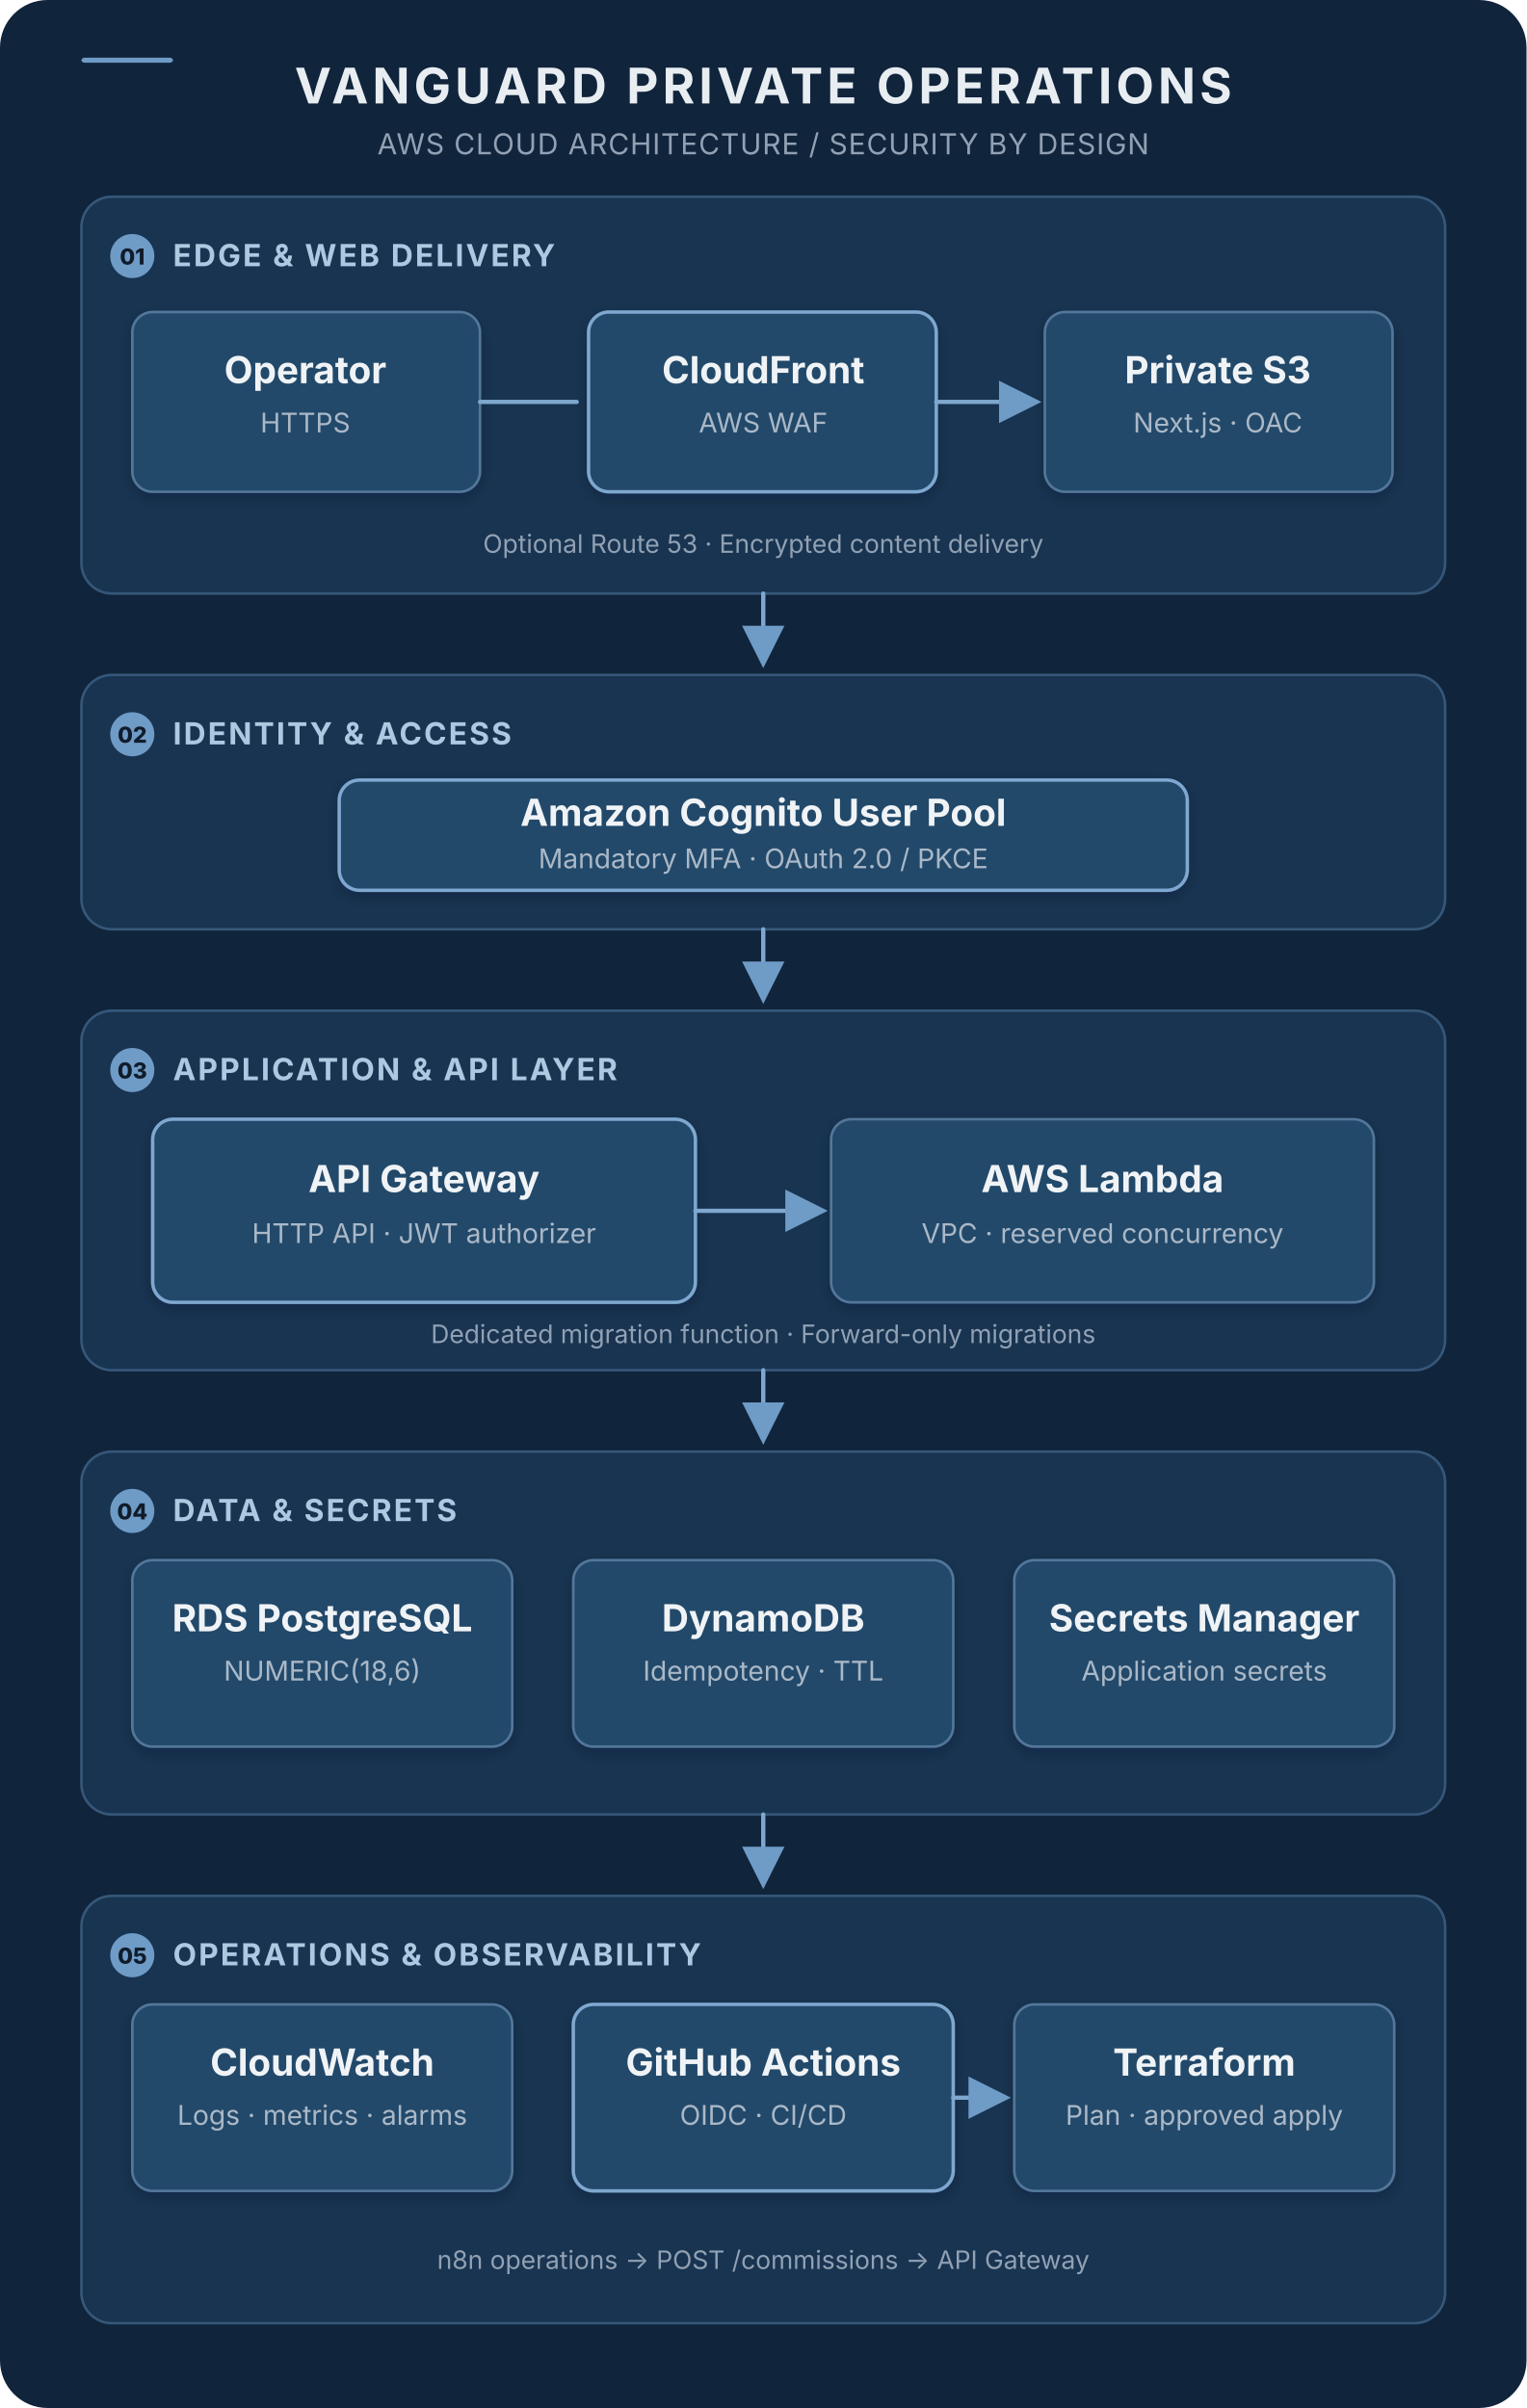
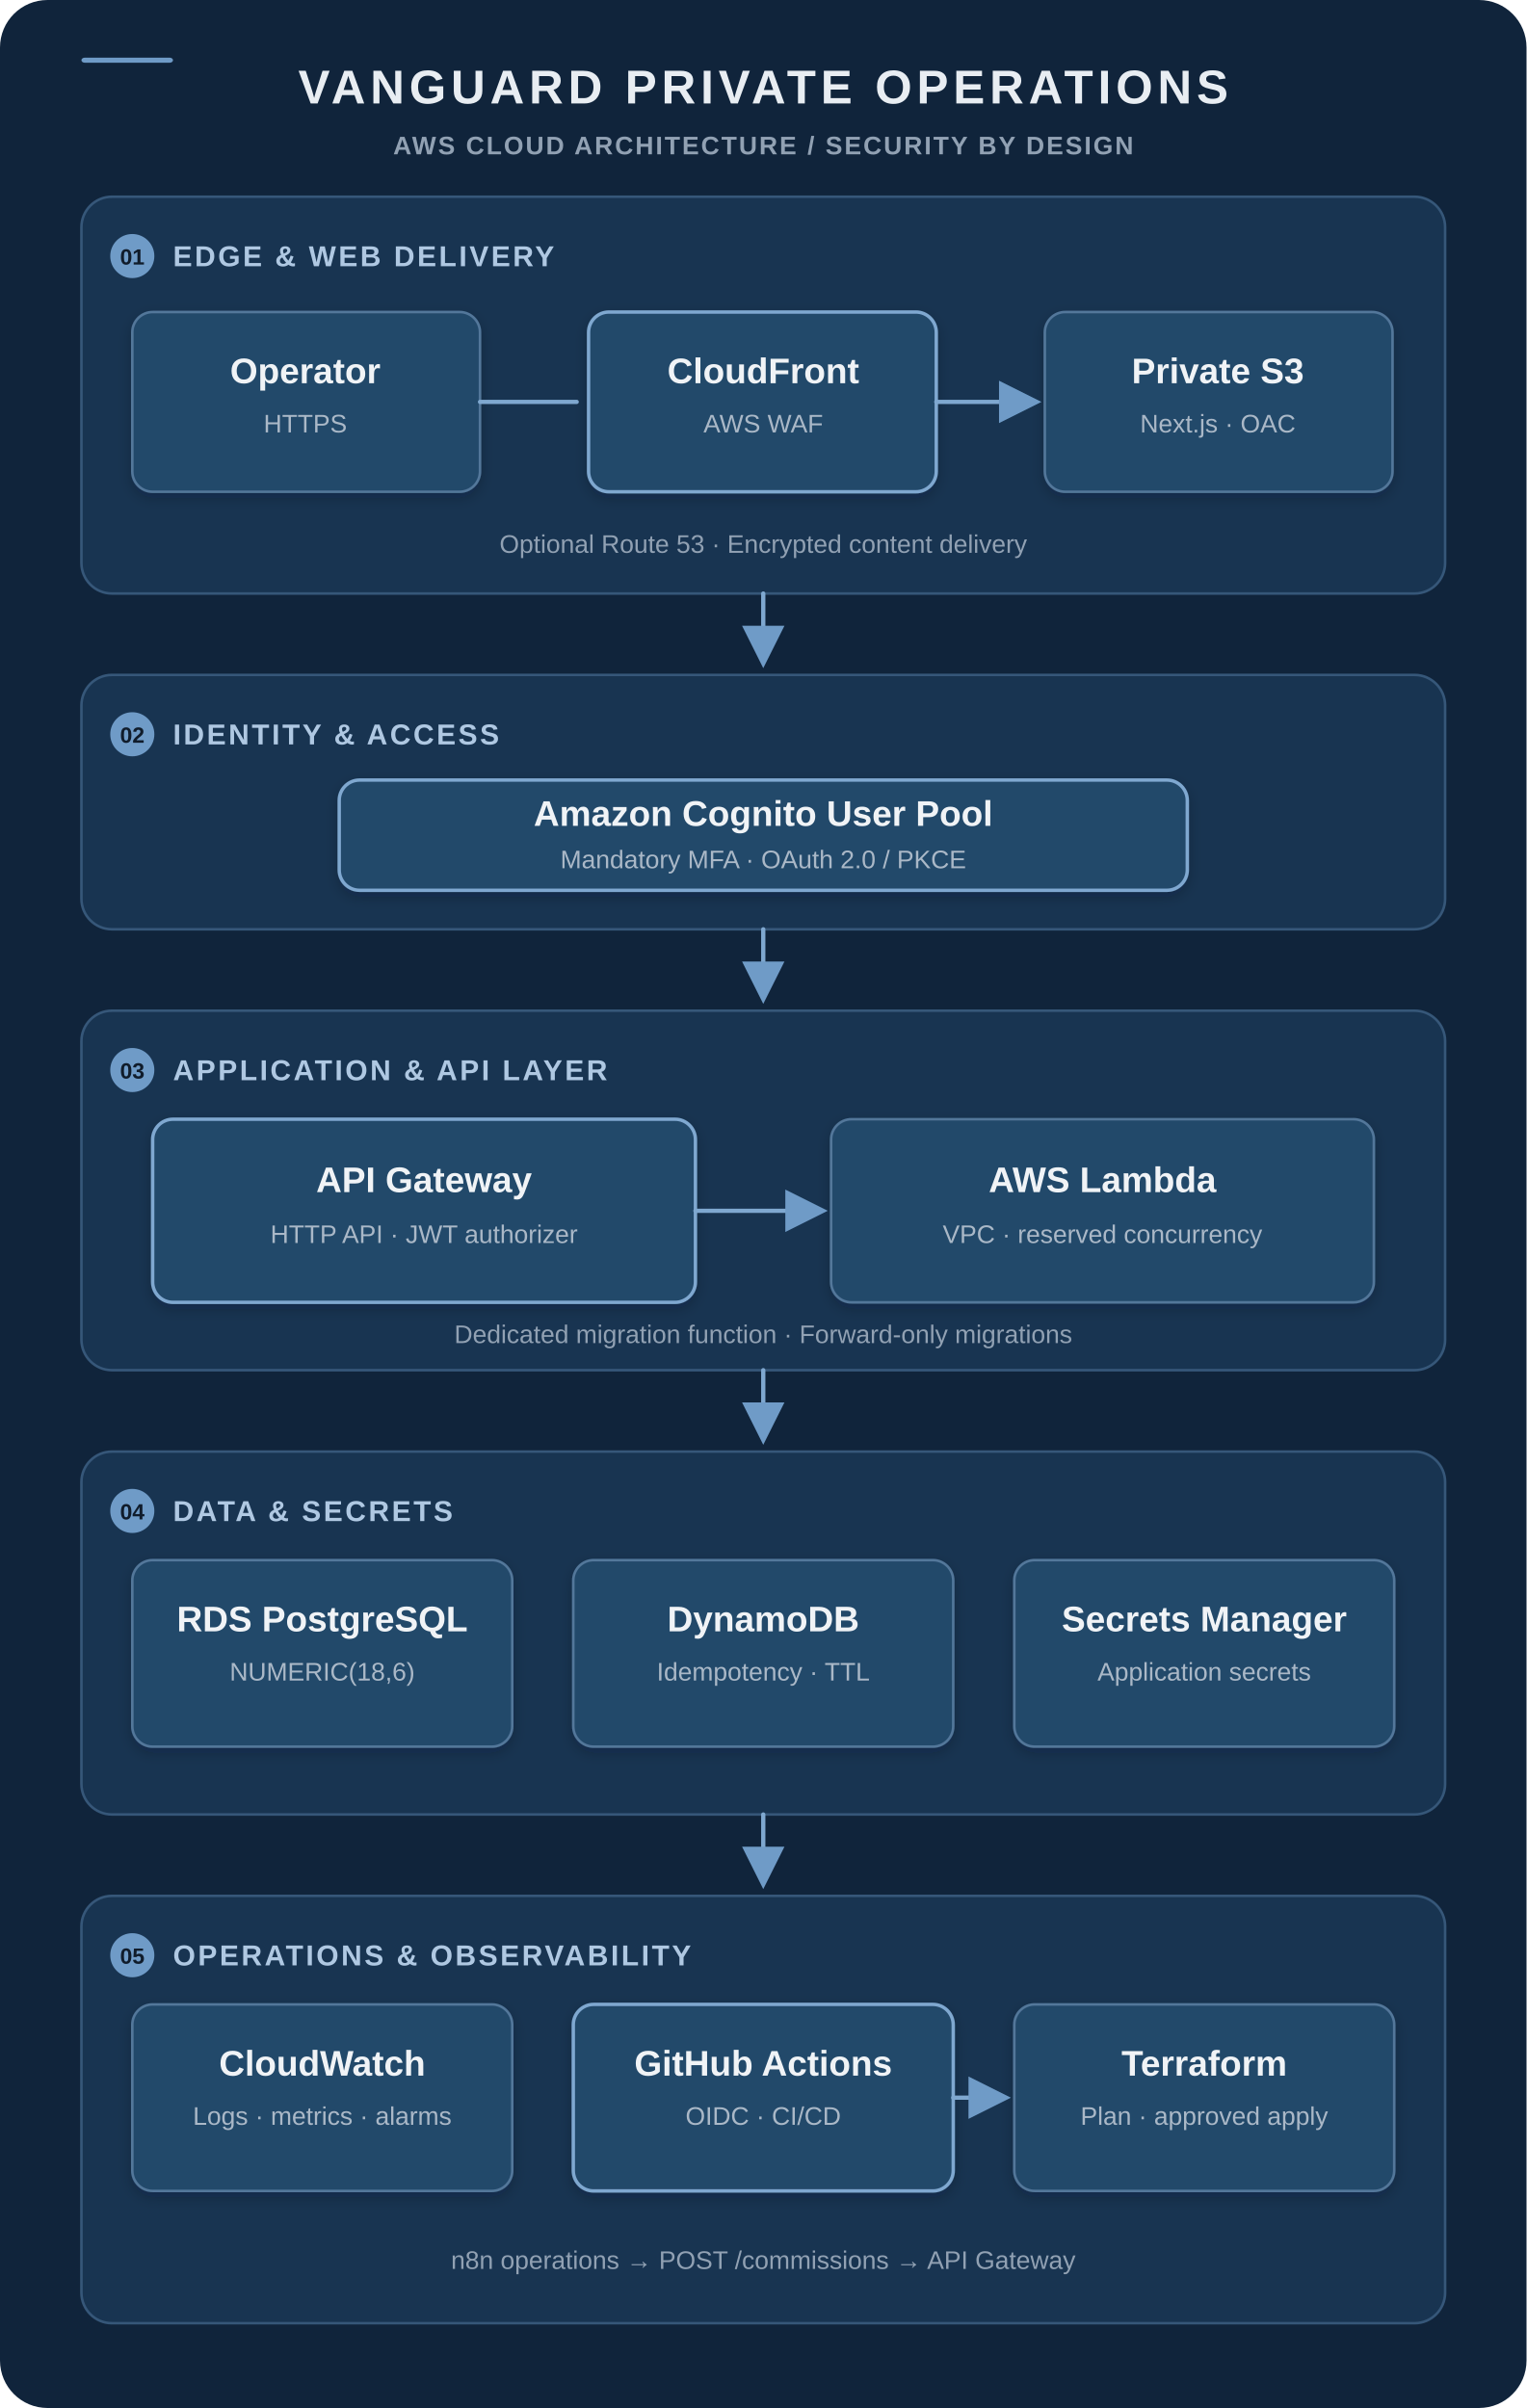
<svg xmlns="http://www.w3.org/2000/svg" width="900" height="1420" viewBox="0 0 900 1420" role="img" aria-labelledby="title desc">
  <defs>
    <linearGradient id="bg" x1="0" y1="0" x2="1" y2="1">
      <stop offset="0" stop-color="#10243B" />
      <stop offset="1" stop-color="#10243B" />
    </linearGradient>
    <linearGradient id="gold" x1="0" y1="0" x2="1" y2="0">
      <stop offset="0" stop-color="#5D91C5" />
      <stop offset="1" stop-color="#5D91C5" />
    </linearGradient>
    <filter id="shadow" x="-15%" y="-15%" width="130%" height="140%">
      <feDropShadow dx="0" dy="3" stdDeviation="4" flood-color="#071426" flood-opacity=".22" />
    </filter>
    <marker id="arrow" markerWidth="10" markerHeight="10" refX="8" refY="5" orient="auto">
      <path d="M0 0 L10 5 L0 10 Z" fill="#6F9BC7" />
    </marker>
    <style>
-     text{font-family:Inter,Segoe UI,Arial,sans-serif;fill:#E8EDF2}
-     .brand{font-size:29px;font-weight:750;letter-spacing:2.4px}
-     .subtitle{font-size:17px;fill:#91A1B3;letter-spacing:.5px}
+     text{font-family:"Aptos","Segoe UI",Arial,sans-serif;fill:#E8EDF2;font-kerning:normal}
+     .brand{font-size:28px;font-weight:700;letter-spacing:2.8px}
+     .subtitle{font-size:15px;font-weight:600;fill:#91A1B3;letter-spacing:1.15px}
    .section{fill:#183451;stroke:#365779;stroke-width:1.5}
-     .section-title{font-size:18px;font-weight:700;letter-spacing:1.25px;fill:#AFC8E2}
+     .section-title{font-size:17px;font-weight:700;letter-spacing:1.45px;fill:#AFC8E2}
    .node{fill:#24496B;stroke:#52779A;stroke-width:1.5}
    .primary{fill:#24496B;stroke:#7FA8D0;stroke-width:2}
-     .label{font-size:22px;font-weight:700;fill:#F0F3F6}
-     .sub{font-size:16px;fill:#AAB8C7}
+     .label{font-size:21px;font-weight:650;fill:#F0F3F6}
+     .sub{font-size:15px;font-weight:500;fill:#AAB8C7}
    .arrow{fill:none;stroke:#7FA8D0;stroke-width:2.5;stroke-linecap:round;stroke-linejoin:round;opacity:1}
    .note{font-size:15px;fill:#91A1B3}
    .number{font-size:13px;font-weight:800;fill:#101C2B}
  </style>
  </defs>
  <rect width="900" height="1420" rx="28" fill="url(#bg)" />
  <rect x="48" y="34" width="54" height="3" rx="2" fill="#6F9BC7" />
  <text x="450" y="61" text-anchor="middle" class="brand">VANGUARD PRIVATE OPERATIONS</text>
  <text x="450" y="91" text-anchor="middle" class="subtitle">AWS CLOUD ARCHITECTURE  /  SECURITY BY DESIGN</text>
  <rect x="48" y="116" width="804" height="234" rx="18" class="section" />
  <circle cx="78" cy="151" r="13" fill="#6F9BC7" />
  <text x="78" y="156" text-anchor="middle" class="number">01</text>
  <text x="102" y="157" class="section-title">EDGE &amp; WEB DELIVERY</text>
  <rect x="78" y="184" width="205" height="106" rx="12" class="node" filter="url(#shadow)" />
  <text x="180" y="226" text-anchor="middle" class="label">Operator</text>
  <text x="180" y="255" text-anchor="middle" class="sub">HTTPS</text>
  <rect x="347" y="184" width="205" height="106" rx="12" class="primary" filter="url(#shadow)" />
  <text x="450" y="226" text-anchor="middle" class="label">CloudFront</text>
  <text x="450" y="255" text-anchor="middle" class="sub">AWS WAF</text>
  <rect x="616" y="184" width="205" height="106" rx="12" class="node" filter="url(#shadow)" />
  <text x="718" y="226" text-anchor="middle" class="label">Private S3</text>
  <text x="718" y="255" text-anchor="middle" class="sub">Next.js · OAC</text>
  <path d="M283 237 H340 M552 237 H609" class="arrow" marker-end="url(#arrow)" />
  <text x="450" y="326" text-anchor="middle" class="note">Optional Route 53  ·  Encrypted content delivery</text>
  <path d="M450 350 V389" class="arrow" marker-end="url(#arrow)" />
  <rect x="48" y="398" width="804" height="150" rx="18" class="section" />
  <circle cx="78" cy="433" r="13" fill="#6F9BC7" />
  <text x="78" y="438" text-anchor="middle" class="number">02</text>
  <text x="102" y="439" class="section-title">IDENTITY &amp; ACCESS</text>
  <rect x="200" y="460" width="500" height="65" rx="12" class="primary" filter="url(#shadow)" />
  <text x="450" y="487" text-anchor="middle" class="label">Amazon Cognito User Pool</text>
  <text x="450" y="512" text-anchor="middle" class="sub">Mandatory MFA  ·  OAuth 2.0 / PKCE</text>
  <path d="M450 548 V587" class="arrow" marker-end="url(#arrow)" />
  <rect x="48" y="596" width="804" height="212" rx="18" class="section" />
  <circle cx="78" cy="631" r="13" fill="#6F9BC7" />
  <text x="78" y="636" text-anchor="middle" class="number">03</text>
  <text x="102" y="637" class="section-title">APPLICATION &amp; API LAYER</text>
  <rect x="90" y="660" width="320" height="108" rx="12" class="primary" filter="url(#shadow)" />
  <text x="250" y="703" text-anchor="middle" class="label">API Gateway</text>
  <text x="250" y="733" text-anchor="middle" class="sub">HTTP API · JWT authorizer</text>
  <rect x="490" y="660" width="320" height="108" rx="12" class="node" filter="url(#shadow)" />
  <text x="650" y="703" text-anchor="middle" class="label">AWS Lambda</text>
  <text x="650" y="733" text-anchor="middle" class="sub">VPC · reserved concurrency</text>
  <path d="M410 714 H483" class="arrow" marker-end="url(#arrow)" />
  <text x="450" y="792" text-anchor="middle" class="note">Dedicated migration function  ·  Forward-only migrations</text>
  <path d="M450 808 V847" class="arrow" marker-end="url(#arrow)" />
  <rect x="48" y="856" width="804" height="214" rx="18" class="section" />
  <circle cx="78" cy="891" r="13" fill="#6F9BC7" />
  <text x="78" y="896" text-anchor="middle" class="number">04</text>
  <text x="102" y="897" class="section-title">DATA &amp; SECRETS</text>
  <rect x="78" y="920" width="224" height="110" rx="12" class="node" filter="url(#shadow)" />
  <text x="190" y="962" text-anchor="middle" class="label">RDS PostgreSQL</text>
  <text x="190" y="991" text-anchor="middle" class="sub">NUMERIC(18,6)</text>
  <rect x="338" y="920" width="224" height="110" rx="12" class="node" filter="url(#shadow)" />
  <text x="450" y="962" text-anchor="middle" class="label">DynamoDB</text>
  <text x="450" y="991" text-anchor="middle" class="sub">Idempotency · TTL</text>
  <rect x="598" y="920" width="224" height="110" rx="12" class="node" filter="url(#shadow)" />
  <text x="710" y="962" text-anchor="middle" class="label">Secrets Manager</text>
  <text x="710" y="991" text-anchor="middle" class="sub">Application secrets</text>
  <path d="M450 1070 V1109" class="arrow" marker-end="url(#arrow)" />
  <rect x="48" y="1118" width="804" height="252" rx="18" class="section" />
  <circle cx="78" cy="1153" r="13" fill="#6F9BC7" />
  <text x="78" y="1158" text-anchor="middle" class="number">05</text>
  <text x="102" y="1159" class="section-title">OPERATIONS &amp; OBSERVABILITY</text>
  <rect x="78" y="1182" width="224" height="110" rx="12" class="node" filter="url(#shadow)" />
  <text x="190" y="1224" text-anchor="middle" class="label">CloudWatch</text>
  <text x="190" y="1253" text-anchor="middle" class="sub">Logs · metrics · alarms</text>
  <rect x="338" y="1182" width="224" height="110" rx="12" class="primary" filter="url(#shadow)" />
  <text x="450" y="1224" text-anchor="middle" class="label">GitHub Actions</text>
  <text x="450" y="1253" text-anchor="middle" class="sub">OIDC · CI/CD</text>
  <rect x="598" y="1182" width="224" height="110" rx="12" class="node" filter="url(#shadow)" />
  <text x="710" y="1224" text-anchor="middle" class="label">Terraform</text>
  <text x="710" y="1253" text-anchor="middle" class="sub">Plan · approved apply</text>
  <path d="M562 1237 H591" class="arrow" marker-end="url(#arrow)" />
  <text x="450" y="1338" text-anchor="middle" class="note">n8n operations  →  POST /commissions  →  API Gateway</text>
</svg>
